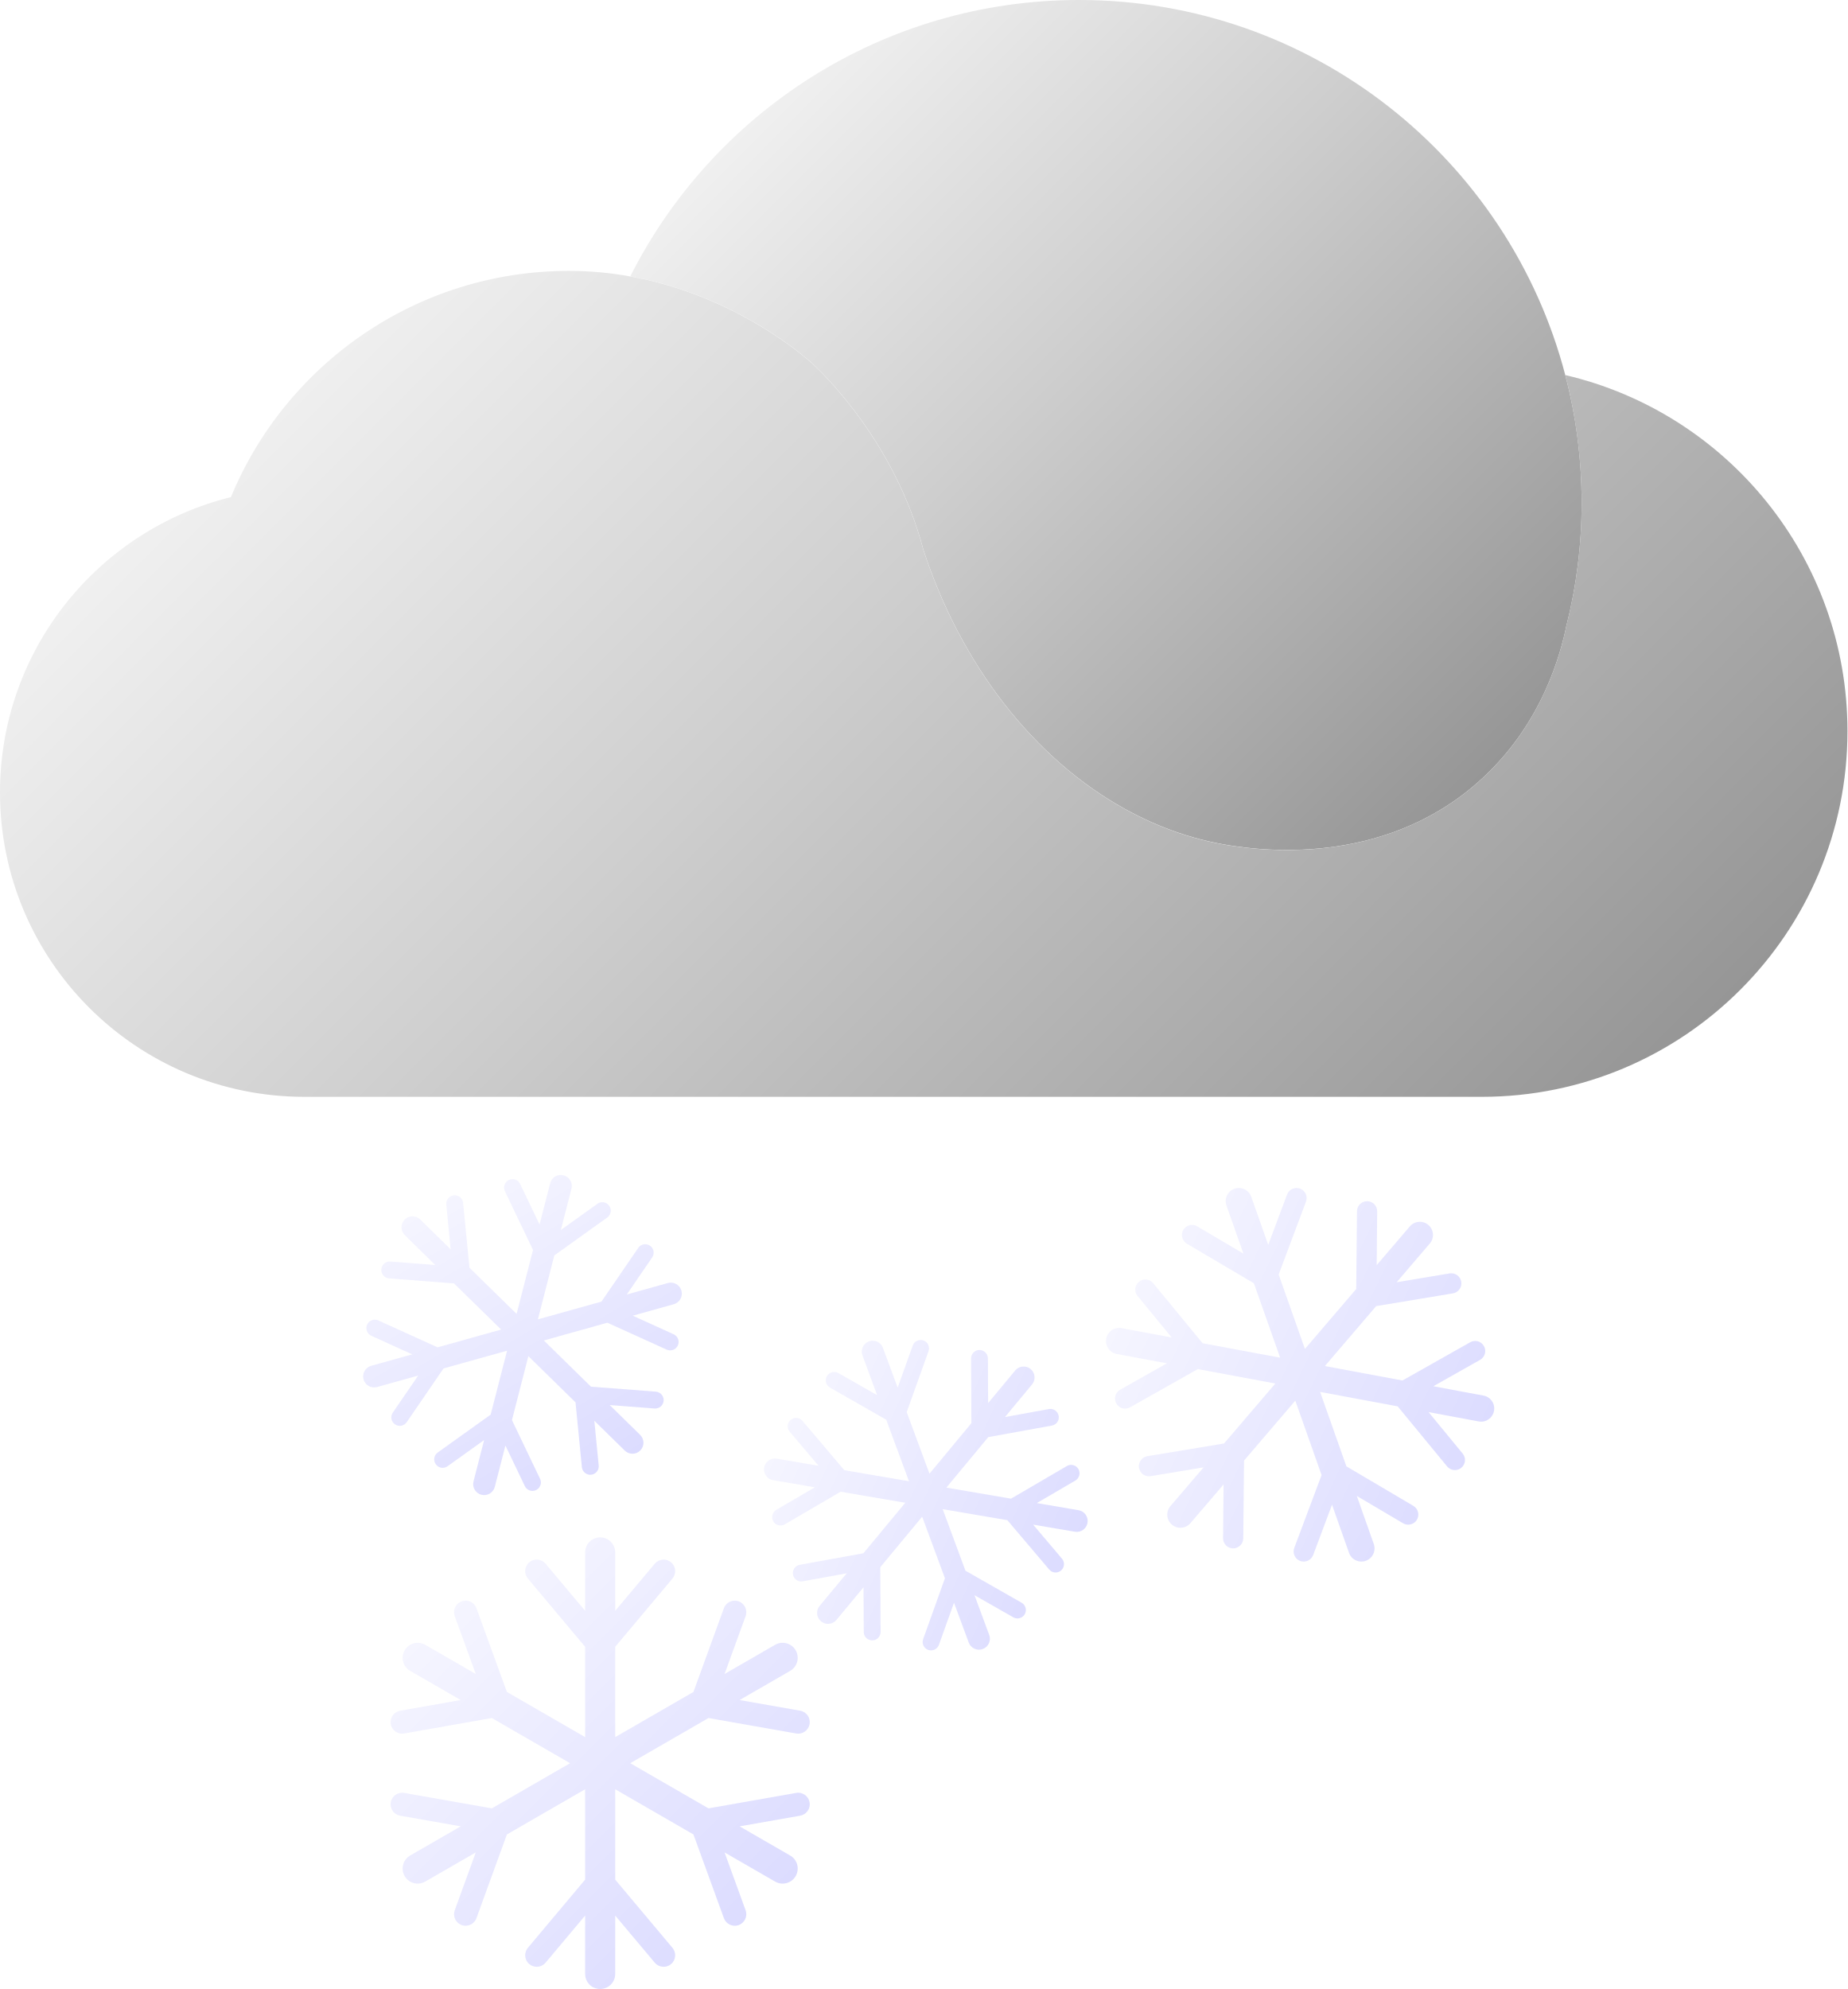
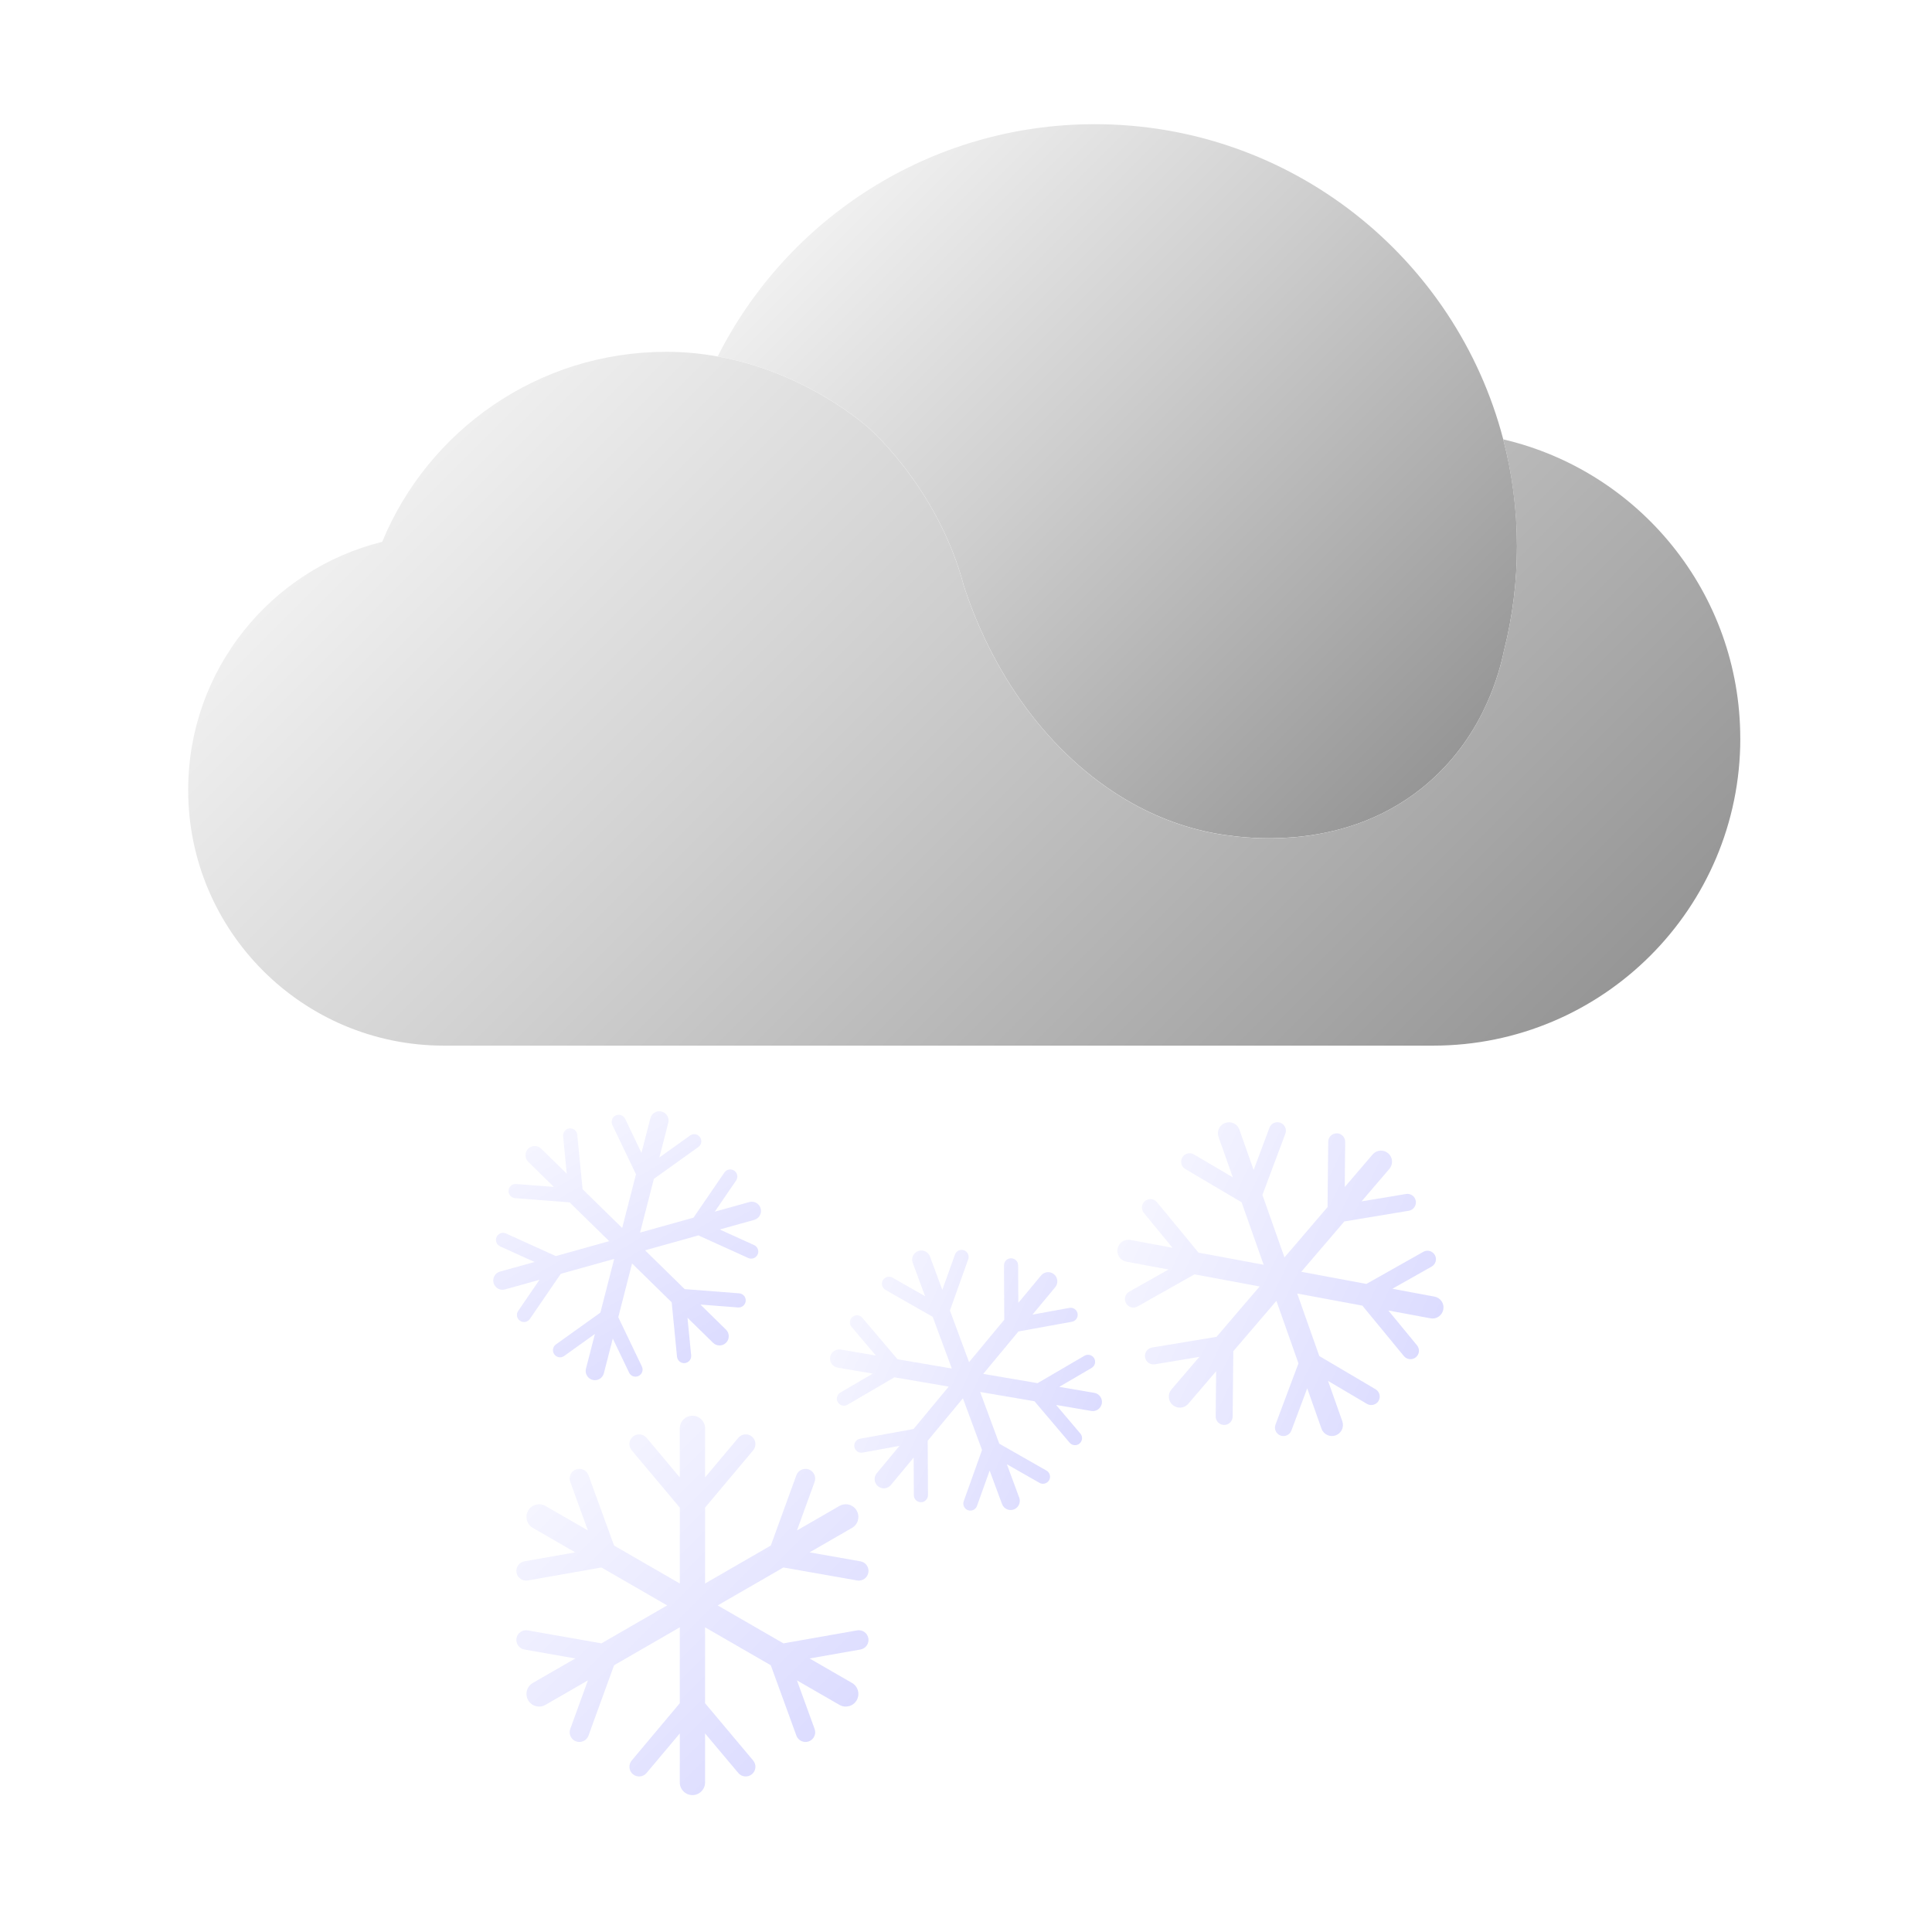
- <svg xmlns="http://www.w3.org/2000/svg" xmlns:xlink="http://www.w3.org/1999/xlink" id="_图层_1" data-name="图层 1" viewBox="0 0 401.68 432.41">
+ <svg xmlns="http://www.w3.org/2000/svg" xmlns:xlink="http://www.w3.org/1999/xlink" id="_图层_1" data-name="图层 1" viewBox="0 0 500 500">
  <defs>
    <style>
      .cls-1 {
        fill: url(#_未命名的渐变_630-2);
      }

      .cls-2 {
        fill: url(#_未命名的渐变_630);
      }

      .cls-3 {
        fill: url(#_未命名的渐变_144-3);
      }

      .cls-4 {
        fill: url(#_未命名的渐变_144);
      }

      .cls-5 {
        fill: url(#_未命名的渐变_144-2);
      }

      .cls-6 {
        fill: url(#_未命名的渐变_144-4);
      }
    </style>
-     <linearGradient id="_未命名的渐变_630" data-name="未命名的渐变 630" x1="331.82" y1="159.74" x2="180.72" y2="8.64" gradientUnits="userSpaceOnUse">
+     <linearGradient id="_未命名的渐变_630" data-name="未命名的渐变 630" x1="380.52" y1="191.9" x2="229.43" y2="40.8" gradientUnits="userSpaceOnUse">
      <stop offset="0" stop-color="#969696" />
      <stop offset=".6" stop-color="#cecece" />
      <stop offset="1" stop-color="#f0f0f0" />
    </linearGradient>
-     <linearGradient id="_未命名的渐变_630-2" data-name="未命名的渐变 630" x1="315.78" y1="277.79" x2="91.44" y2="53.45" xlink:href="#_未命名的渐变_630" />
-     <linearGradient id="_未命名的渐变_144" data-name="未命名的渐变 144" x1="164.1" y1="416.93" x2="96.89" y2="349.72" gradientUnits="userSpaceOnUse">
+     <linearGradient id="_未命名的渐变_630-2" data-name="未命名的渐变 630" x1="364.48" y1="309.94" x2="140.15" y2="85.6" xlink:href="#_未命名的渐变_630" />
+     <linearGradient id="_未命名的渐变_144" data-name="未命名的渐变 144" x1="212.8" y1="449.09" x2="145.59" y2="381.88" gradientUnits="userSpaceOnUse">
      <stop offset="0" stop-color="#dcdcff" />
      <stop offset="1" stop-color="#f5f5ff" />
    </linearGradient>
-     <linearGradient id="_未命名的渐变_144-2" data-name="未命名的渐变 144" x1="317.03" y1="331.88" x2="258.32" y2="273.17" gradientTransform="translate(-89.3 109.35) rotate(-19.44)" xlink:href="#_未命名的渐变_144" />
-     <linearGradient id="_未命名的渐变_144-3" data-name="未命名的渐变 144" x1="134.29" y1="309.68" x2="85.16" y2="260.56" gradientTransform="translate(78.27 -13.23) rotate(14.41)" xlink:href="#_未命名的渐变_144" />
-     <linearGradient id="_未命名的渐变_144-4" data-name="未命名的渐变 144" x1="188.34" y1="342.94" x2="139.5" y2="294.11" gradientTransform="translate(-62.94 83.17) rotate(-20.3)" xlink:href="#_未命名的渐变_144" />
+     <linearGradient id="_未命名的渐变_144-2" data-name="未命名的渐变 144" x1="365.74" y1="364.04" x2="307.03" y2="305.33" gradientTransform="translate(-97.23 127.4) rotate(-19.44)" xlink:href="#_未命名的渐变_144" />
+     <linearGradient id="_未命名的渐变_144-3" data-name="未命名的渐变 144" x1="182.99" y1="341.84" x2="133.87" y2="292.72" gradientTransform="translate(87.81 -24.34) rotate(14.41)" xlink:href="#_未命名的渐变_144" />
+     <linearGradient id="_未命名的渐变_144-4" data-name="未命名的渐变 144" x1="237.04" y1="375.1" x2="188.21" y2="326.26" gradientTransform="translate(-71.07 102.06) rotate(-20.3)" xlink:href="#_未命名的渐变_144" />
  </defs>
-   <path class="cls-2" d="M343.89,109.25c0,9.19-1.14,18.12-3.28,26.64,0,.03-.01,.05-.03,.09-.62,3.03-1.89,8.2-4.59,14.12-2.92,6.42-7.5,13.69-14.75,20.05-10.58,9.3-22.57,12.9-32.52,14.1-7.84,.95-14.41,.42-18,0-.71-.09-1.3-.16-1.77-.23-8.56-1.13-16.8-3.95-24.47-8.21-19.64-10.9-35.53-31.18-43.74-56.39-6.28-23.76-22.43-38.9-24.44-40.68-3.39-3-18.03-14.84-39.26-18.66C155.01,24.44,191.96,0,234.62,0c50.76,0,93.44,34.61,105.7,81.53,2.33,8.85,3.56,18.15,3.56,27.73Z" />
-   <path class="cls-1" d="M401.68,158.94c0,43.92-35.59,79.51-79.51,79.51H66.18C29.63,238.45,0,208.82,0,172.28c0-31.03,21.38-57.08,50.21-64.21,11.91-28.86,40.33-49.18,73.51-49.18,4.67,0,9.12,.44,13.31,1.21,21.23,3.82,35.87,15.66,39.26,18.66,2.01,1.78,18.16,16.92,24.44,40.68,8.21,25.21,24.11,45.49,43.74,56.39,7.67,4.26,15.91,7.09,24.47,8.21,.47,.07,1.06,.13,1.77,.23,3.59,.42,10.17,.95,18,0,9.95-1.21,21.94-4.81,32.52-14.1,7.25-6.36,11.83-13.63,14.75-20.05,2.71-5.92,3.98-11.09,4.59-14.12,.01-.04,.03-.07,.03-.09,2.14-8.52,3.28-17.45,3.28-26.64s-1.23-18.87-3.56-27.73c35.17,8.2,61.36,39.75,61.36,77.42Z" />
+   <path class="cls-2" d="M392.59,141.41c0,9.19-1.14,18.12-3.28,26.64,0,.03-.01,.05-.03,.09-.62,3.03-1.89,8.2-4.59,14.12-2.92,6.42-7.5,13.69-14.75,20.05-10.58,9.3-22.57,12.9-32.52,14.1-7.84,.95-14.41,.42-18,0-.71-.09-1.3-.16-1.77-.23-8.56-1.13-16.8-3.95-24.47-8.21-19.64-10.9-35.53-31.18-43.74-56.39-6.28-23.76-22.43-38.9-24.44-40.68-3.39-3-18.03-14.84-39.26-18.66,17.97-35.65,54.93-60.1,97.59-60.1,50.76,0,93.44,34.61,105.7,81.53,2.33,8.85,3.56,18.15,3.56,27.73Z" />
+   <path class="cls-1" d="M450.39,191.1c0,43.92-35.59,79.51-79.51,79.51H114.88c-36.55,0-66.18-29.63-66.18-66.17,0-31.03,21.38-57.08,50.21-64.21,11.91-28.86,40.33-49.18,73.51-49.18,4.67,0,9.12,.44,13.31,1.21,21.23,3.82,35.87,15.66,39.26,18.66,2.01,1.78,18.16,16.92,24.44,40.68,8.21,25.21,24.11,45.49,43.74,56.39,7.67,4.26,15.91,7.09,24.47,8.21,.47,.07,1.06,.13,1.77,.23,3.59,.42,10.17,.95,18,0,9.95-1.21,21.94-4.81,32.52-14.1,7.25-6.36,11.83-13.63,14.75-20.05,2.71-5.92,3.98-11.09,4.59-14.12,.01-.04,.03-.07,.03-.09,2.14-8.52,3.28-17.45,3.28-26.64s-1.23-18.87-3.56-27.73c35.17,8.2,61.36,39.75,61.36,77.42Z" />
  <g>
-     <path class="cls-4" d="M173.11,389.78l-19.07,3.36-17.01-9.82,17.01-9.82,19.07,3.36c1.37,.24,2.67-.67,2.91-2.04,.24-1.37-.67-2.67-2.04-2.91l-13.17-2.32,10.99-6.34c1.57-.9,2.1-2.9,1.2-4.47h0c-.9-1.57-2.9-2.1-4.47-1.2l-10.99,6.34,4.57-12.57c.47-1.3-.2-2.75-1.5-3.22-1.3-.47-2.75,.2-3.22,1.5l-6.62,18.2-17.01,9.82v-19.64l12.45-14.83c.89-1.06,.75-2.65-.31-3.54-1.06-.89-2.65-.75-3.54,.31l-8.6,10.24v-12.69c0-1.81-1.46-3.27-3.27-3.27h0c-1.81,0-3.27,1.46-3.27,3.27v12.69l-8.6-10.24c-.89-1.06-2.48-1.2-3.54-.31-1.06,.89-1.2,2.48-.31,3.54l12.45,14.83v19.64l-17.01-9.82-6.62-18.2c-.47-1.3-1.92-1.98-3.22-1.5-1.3,.47-1.98,1.92-1.5,3.22l4.57,12.57-10.99-6.34c-1.57-.9-3.57-.37-4.47,1.2h0c-.9,1.57-.37,3.57,1.2,4.47l10.99,6.34-13.17,2.32c-1.37,.24-2.28,1.54-2.04,2.91,.24,1.37,1.54,2.28,2.91,2.04l19.07-3.36,17.01,9.82-17.01,9.82-19.07-3.36c-1.37-.24-2.67,.67-2.91,2.04-.24,1.37,.67,2.67,2.04,2.91l13.17,2.32-10.99,6.34c-1.57,.9-2.1,2.9-1.2,4.47h0c.9,1.57,2.9,2.1,4.47,1.2l10.99-6.34-4.57,12.57c-.47,1.3,.2,2.75,1.5,3.22,1.3,.47,2.75-.2,3.22-1.5l6.62-18.2,17.01-9.82v19.64l-12.45,14.83c-.89,1.06-.75,2.65,.31,3.54,1.06,.89,2.65,.75,3.54-.31l8.6-10.24v12.69c0,1.81,1.46,3.27,3.27,3.27h0c1.81,0,3.27-1.46,3.27-3.27v-12.69l8.6,10.24c.89,1.06,2.48,1.2,3.54,.31,1.06-.89,1.2-2.48,.31-3.54l-12.45-14.83v-19.64l17.01,9.82,6.62,18.2c.47,1.3,1.92,1.98,3.22,1.5,1.3-.47,1.98-1.92,1.5-3.22l-4.57-12.57,10.99,6.34c1.57,.9,3.57,.37,4.47-1.2h0c.9-1.57,.37-3.57-1.2-4.47l-10.99-6.34,13.17-2.32c1.37-.24,2.28-1.54,2.04-2.91-.24-1.37-1.54-2.28-2.91-2.04Z" />
-     <path class="cls-5" d="M319.65,291.81l-14.73,8.31-16.86-3.14,11.15-13.03,16.69-2.77c1.2-.2,2-1.33,1.81-2.53-.2-1.2-1.33-2-2.53-1.81l-11.52,1.92,7.21-8.42c1.03-1.2,.89-3-.31-4.03h0c-1.2-1.03-3-.89-4.03,.31l-7.21,8.42,.11-11.68c.01-1.21-.96-2.21-2.17-2.22-1.21-.01-2.21,.96-2.22,2.17l-.17,16.92-11.15,13.03-5.71-16.18,5.94-15.84c.43-1.14-.15-2.4-1.28-2.83-1.14-.43-2.4,.15-2.83,1.28l-4.1,10.94-3.69-10.45c-.53-1.49-2.16-2.27-3.65-1.74h0c-1.49,.53-2.27,2.16-1.74,3.65l3.69,10.45-10.06-5.94c-1.04-.62-2.39-.27-3.01,.77-.62,1.04-.27,2.39,.77,3.01l14.57,8.6,5.71,16.18-16.86-3.14-10.75-13.06c-.77-.94-2.15-1.07-3.09-.3-.94,.77-1.07,2.15-.3,3.09l7.42,9.02-10.9-2.03c-1.55-.29-3.04,.73-3.33,2.29h0c-.29,1.55,.73,3.04,2.29,3.33l10.9,2.03-10.17,5.74c-1.06,.6-1.43,1.94-.83,2.99,.6,1.06,1.94,1.43,2.99,.83l14.73-8.31,16.86,3.14-11.15,13.03-16.69,2.77c-1.2,.2-2,1.33-1.81,2.53,.2,1.2,1.33,2,2.53,1.81l11.52-1.92-7.21,8.42c-1.03,1.2-.89,3,.31,4.03h0c1.2,1.03,3,.89,4.03-.31l7.21-8.42-.11,11.68c-.01,1.21,.96,2.21,2.17,2.22,1.21,.01,2.21-.96,2.22-2.17l.17-16.92,11.15-13.03,5.71,16.18-5.94,15.84c-.43,1.14,.15,2.4,1.28,2.83,1.14,.43,2.4-.15,2.83-1.28l4.1-10.94,3.69,10.45c.53,1.49,2.16,2.27,3.65,1.74h0c1.49-.53,2.27-2.16,1.74-3.65l-3.69-10.45,10.06,5.94c1.04,.62,2.39,.27,3.01-.77,.62-1.04,.27-2.39-.77-3.01l-14.57-8.6-5.71-16.18,16.86,3.14,10.75,13.06c.77,.94,2.15,1.07,3.09,.3,.94-.77,1.07-2.15,.3-3.09l-7.42-9.02,10.9,2.03c1.55,.29,3.04-.73,3.33-2.29h0c.29-1.55-.73-3.04-2.29-3.33l-10.9-2.03,10.17-5.74c1.06-.6,1.43-1.94,.83-2.99-.6-1.06-1.94-1.43-2.99-.83Z" />
-     <path class="cls-3" d="M142.6,302.55l-14.11-1.09-10.25-10.04,13.82-3.86,12.89,5.85c.92,.42,2.01,.01,2.43-.91,.42-.92,.01-2.01-.91-2.43l-8.9-4.04,8.93-2.49c1.27-.36,2.02-1.67,1.66-2.95h0c-.36-1.27-1.67-2.02-2.95-1.66l-8.93,2.49,5.52-8.06c.57-.84,.36-1.98-.48-2.55-.84-.57-1.98-.36-2.55,.48l-8,11.68-13.82,3.86,3.57-13.9,11.51-8.24c.83-.59,1.02-1.74,.42-2.56-.59-.83-1.74-1.02-2.56-.42l-7.95,5.69,2.31-8.98c.33-1.28-.44-2.58-1.72-2.91h0c-1.28-.33-2.58,.44-2.91,1.72l-2.31,8.98-4.22-8.82c-.44-.92-1.54-1.3-2.45-.86-.92,.44-1.3,1.54-.86,2.45l6.11,12.76-3.57,13.9-10.25-10.04-1.38-14.09c-.1-1.01-1-1.75-2.01-1.65-1.01,.1-1.75,1-1.65,2.01l.95,9.73-6.62-6.49c-.94-.92-2.46-.91-3.38,.03h0c-.92,.94-.91,2.46,.03,3.38l6.62,6.49-9.75-.75c-1.01-.08-1.89,.68-1.97,1.69-.08,1.01,.68,1.89,1.69,1.97l14.11,1.09,10.25,10.04-13.82,3.86-12.89-5.85c-.92-.42-2.01-.01-2.43,.91-.42,.92-.01,2.01,.91,2.43l8.9,4.04-8.93,2.49c-1.27,.36-2.02,1.67-1.66,2.95h0c.36,1.27,1.67,2.02,2.95,1.66l8.93-2.49-5.52,8.06c-.57,.84-.36,1.98,.48,2.55,.84,.57,1.98,.36,2.55-.48l8-11.68,13.82-3.86-3.57,13.9-11.51,8.24c-.83,.59-1.02,1.74-.42,2.56,.59,.83,1.74,1.02,2.56,.42l7.95-5.69-2.31,8.98c-.33,1.28,.44,2.58,1.72,2.91h0c1.28,.33,2.58-.44,2.91-1.72l2.31-8.98,4.22,8.82c.44,.92,1.54,1.3,2.45,.86,.92-.44,1.3-1.54,.86-2.45l-6.11-12.76,3.57-13.9,10.25,10.04,1.38,14.09c.1,1.01,1,1.75,2.01,1.65,1.01-.1,1.75-1,1.65-2.01l-.95-9.73,6.62,6.49c.94,.92,2.46,.91,3.38-.03h0c.92-.94,.91-2.46-.03-3.38l-6.62-6.49,9.75,.75c1.01,.08,1.89-.68,1.97-1.69,.08-1.01-.68-1.89-1.69-1.97Z" />
-     <path class="cls-6" d="M231.97,318.71l-12.15,7.1-14.06-2.4,9.11-10.98,13.84-2.51c.99-.18,1.65-1.13,1.47-2.12-.18-.99-1.13-1.65-2.12-1.47l-9.56,1.74,5.89-7.09c.84-1.01,.7-2.51-.31-3.35h0c-1.01-.84-2.51-.7-3.35,.31l-5.89,7.09-.05-9.72c0-1.01-.83-1.82-1.84-1.82-1.01,0-1.82,.83-1.82,1.84l.07,14.07-9.11,10.98-4.95-13.38,4.74-13.25c.34-.95-.15-1.99-1.1-2.33-.95-.34-1.99,.15-2.33,1.1l-3.28,9.15-3.2-8.65c-.46-1.23-1.82-1.86-3.05-1.41h0c-1.23,.46-1.86,1.82-1.41,3.05l3.2,8.65-8.44-4.81c-.88-.5-1.99-.19-2.49,.68-.5,.88-.19,1.99,.68,2.49l12.22,6.97,4.95,13.38-14.06-2.4-9.1-10.73c-.65-.77-1.8-.86-2.57-.21-.77,.65-.86,1.8-.21,2.57l6.28,7.41-9.09-1.55c-1.29-.22-2.52,.65-2.74,1.94h0c-.22,1.29,.65,2.52,1.94,2.74l9.09,1.55-8.39,4.9c-.87,.51-1.16,1.63-.66,2.5,.51,.87,1.63,1.16,2.5,.66l12.15-7.1,14.06,2.4-9.11,10.98-13.84,2.51c-.99,.18-1.65,1.13-1.47,2.12,.18,.99,1.13,1.65,2.12,1.47l9.56-1.74-5.89,7.09c-.84,1.01-.7,2.51,.31,3.35h0c1.01,.84,2.51,.7,3.35-.31l5.89-7.09,.05,9.72c0,1.01,.83,1.82,1.84,1.82,1.01,0,1.82-.83,1.82-1.84l-.07-14.07,9.11-10.98,4.95,13.38-4.74,13.25c-.34,.95,.15,1.99,1.1,2.33,.95,.34,1.99-.15,2.33-1.1l3.28-9.15,3.2,8.65c.46,1.23,1.82,1.86,3.05,1.41h0c1.23-.46,1.86-1.82,1.41-3.05l-3.2-8.65,8.44,4.81c.88,.5,1.99,.19,2.49-.68,.5-.88,.19-1.99-.68-2.49l-12.22-6.97-4.95-13.38,14.06,2.4,9.1,10.73c.65,.77,1.8,.86,2.57,.21,.77-.65,.86-1.8,.21-2.57l-6.28-7.41,9.09,1.55c1.29,.22,2.52-.65,2.74-1.94h0c.22-1.29-.65-2.52-1.94-2.74l-9.09-1.55,8.39-4.9c.87-.51,1.16-1.63,.66-2.5-.51-.87-1.63-1.16-2.5-.66Z" />
+     <path class="cls-4" d="M221.82,421.94l-19.07,3.36-17.01-9.82,17.01-9.82,19.07,3.36c1.37,.24,2.67-.67,2.91-2.04,.24-1.37-.67-2.67-2.04-2.91l-13.17-2.32,10.99-6.34c1.57-.9,2.1-2.9,1.2-4.47h0c-.9-1.57-2.9-2.1-4.47-1.2l-10.99,6.34,4.57-12.57c.47-1.3-.2-2.75-1.5-3.22-1.3-.47-2.75,.2-3.22,1.5l-6.62,18.2-17.01,9.82v-19.64l12.45-14.83c.89-1.06,.75-2.65-.31-3.54-1.06-.89-2.65-.75-3.54,.31l-8.6,10.24v-12.69c0-1.81-1.46-3.27-3.27-3.27h0c-1.81,0-3.27,1.46-3.27,3.27v12.69l-8.6-10.24c-.89-1.06-2.48-1.2-3.54-.31-1.06,.89-1.2,2.48-.31,3.54l12.45,14.83v19.64l-17.01-9.82-6.62-18.2c-.47-1.3-1.92-1.98-3.22-1.5-1.3,.47-1.98,1.92-1.5,3.22l4.57,12.57-10.99-6.34c-1.57-.9-3.57-.37-4.47,1.2h0c-.9,1.57-.37,3.57,1.2,4.47l10.99,6.34-13.17,2.32c-1.37,.24-2.28,1.54-2.04,2.91,.24,1.37,1.54,2.28,2.91,2.04l19.07-3.36,17.01,9.82-17.01,9.82-19.07-3.36c-1.37-.24-2.67,.67-2.91,2.04-.24,1.37,.67,2.67,2.04,2.91l13.17,2.32-10.99,6.34c-1.57,.9-2.1,2.9-1.2,4.47h0c.9,1.57,2.9,2.1,4.47,1.2l10.99-6.34-4.57,12.57c-.47,1.3,.2,2.75,1.5,3.22,1.3,.47,2.75-.2,3.22-1.5l6.62-18.2,17.01-9.82v19.64l-12.45,14.83c-.89,1.06-.75,2.65,.31,3.54,1.06,.89,2.65,.75,3.54-.31l8.6-10.24v12.69c0,1.81,1.46,3.27,3.27,3.27h0c1.81,0,3.27-1.46,3.27-3.27v-12.69l8.6,10.24c.89,1.06,2.48,1.2,3.54,.31,1.06-.89,1.2-2.48,.31-3.54l-12.45-14.83v-19.64l17.01,9.82,6.62,18.2c.47,1.3,1.92,1.98,3.22,1.5,1.3-.47,1.98-1.92,1.5-3.22l-4.57-12.57,10.99,6.34c1.57,.9,3.57,.37,4.47-1.2h0c.9-1.57,.37-3.57-1.2-4.47l-10.99-6.34,13.17-2.32c1.37-.24,2.28-1.54,2.04-2.91-.24-1.37-1.54-2.28-2.91-2.04Z" />
+     <path class="cls-5" d="M368.35,323.97l-14.73,8.31-16.86-3.14,11.15-13.03,16.69-2.77c1.2-.2,2-1.33,1.81-2.53-.2-1.2-1.33-2-2.53-1.81l-11.52,1.92,7.21-8.42c1.03-1.2,.89-3-.31-4.03h0c-1.2-1.03-3-.89-4.03,.31l-7.21,8.42,.11-11.68c.01-1.21-.96-2.21-2.17-2.22-1.21-.01-2.21,.96-2.22,2.17l-.17,16.92-11.15,13.03-5.71-16.18,5.94-15.84c.43-1.14-.15-2.4-1.28-2.83-1.14-.43-2.4,.15-2.83,1.28l-4.1,10.94-3.69-10.45c-.53-1.49-2.16-2.27-3.65-1.74h0c-1.49,.53-2.27,2.16-1.74,3.65l3.69,10.45-10.06-5.94c-1.04-.62-2.39-.27-3.01,.77-.62,1.04-.27,2.39,.77,3.01l14.57,8.6,5.71,16.18-16.86-3.14-10.75-13.06c-.77-.94-2.15-1.07-3.09-.3-.94,.77-1.07,2.15-.3,3.09l7.42,9.02-10.9-2.03c-1.55-.29-3.04,.73-3.33,2.29h0c-.29,1.55,.73,3.04,2.29,3.33l10.9,2.03-10.17,5.74c-1.06,.6-1.43,1.94-.83,2.99,.6,1.06,1.94,1.43,2.99,.83l14.73-8.31,16.86,3.14-11.15,13.03-16.69,2.77c-1.2,.2-2,1.33-1.81,2.53,.2,1.2,1.33,2,2.53,1.81l11.52-1.92-7.21,8.42c-1.03,1.2-.89,3,.31,4.03h0c1.2,1.03,3,.89,4.03-.31l7.21-8.42-.11,11.68c-.01,1.21,.96,2.21,2.17,2.22,1.21,.01,2.21-.96,2.22-2.17l.17-16.92,11.15-13.03,5.71,16.18-5.94,15.84c-.43,1.14,.15,2.4,1.28,2.83,1.14,.43,2.4-.15,2.83-1.28l4.1-10.94,3.69,10.45c.53,1.49,2.16,2.27,3.65,1.74h0c1.49-.53,2.27-2.16,1.74-3.65l-3.69-10.45,10.06,5.94c1.04,.62,2.39,.27,3.01-.77,.62-1.04,.27-2.39-.77-3.01l-14.57-8.6-5.71-16.18,16.86,3.14,10.75,13.06c.77,.94,2.15,1.07,3.09,.3,.94-.77,1.07-2.15,.3-3.09l-7.42-9.02,10.9,2.03c1.55,.29,3.04-.73,3.33-2.29h0c.29-1.55-.73-3.04-2.29-3.33l-10.9-2.03,10.17-5.74c1.06-.6,1.43-1.94,.83-2.99-.6-1.06-1.94-1.43-2.99-.83Z" />
+     <path class="cls-3" d="M191.3,334.71l-14.11-1.09-10.25-10.04,13.82-3.86,12.89,5.85c.92,.42,2.01,.01,2.43-.91,.42-.92,.01-2.01-.91-2.43l-8.9-4.04,8.93-2.49c1.27-.36,2.02-1.67,1.66-2.95h0c-.36-1.27-1.67-2.02-2.95-1.66l-8.93,2.49,5.52-8.06c.57-.84,.36-1.98-.48-2.55-.84-.57-1.98-.36-2.55,.48l-8,11.68-13.82,3.86,3.57-13.9,11.51-8.24c.83-.59,1.02-1.74,.42-2.56-.59-.83-1.74-1.02-2.56-.42l-7.95,5.69,2.31-8.98c.33-1.28-.44-2.58-1.72-2.91h0c-1.28-.33-2.58,.44-2.91,1.72l-2.31,8.98-4.22-8.82c-.44-.92-1.54-1.3-2.45-.86-.92,.44-1.3,1.54-.86,2.45l6.11,12.76-3.57,13.9-10.25-10.04-1.38-14.09c-.1-1.01-1-1.75-2.01-1.65-1.01,.1-1.75,1-1.65,2.01l.95,9.73-6.62-6.49c-.94-.92-2.46-.91-3.38,.03h0c-.92,.94-.91,2.46,.03,3.38l6.62,6.49-9.75-.75c-1.01-.08-1.89,.68-1.97,1.69-.08,1.01,.68,1.89,1.69,1.97l14.11,1.09,10.25,10.04-13.82,3.86-12.89-5.85c-.92-.42-2.01-.01-2.43,.91-.42,.92-.01,2.01,.91,2.43l8.9,4.04-8.93,2.49c-1.27,.36-2.02,1.67-1.66,2.95h0c.36,1.27,1.67,2.02,2.95,1.66l8.93-2.49-5.52,8.06c-.57,.84-.36,1.98,.48,2.55,.84,.57,1.98,.36,2.55-.48l8-11.68,13.82-3.86-3.57,13.9-11.51,8.24c-.83,.59-1.02,1.74-.42,2.56,.59,.83,1.74,1.02,2.56,.42l7.95-5.69-2.31,8.98c-.33,1.28,.44,2.58,1.72,2.91h0c1.28,.33,2.58-.44,2.91-1.72l2.31-8.98,4.22,8.82c.44,.92,1.54,1.3,2.45,.86,.92-.44,1.3-1.54,.86-2.45l-6.11-12.76,3.57-13.9,10.25,10.04,1.38,14.09c.1,1.01,1,1.75,2.01,1.65,1.01-.1,1.75-1,1.65-2.01l-.95-9.73,6.62,6.49c.94,.92,2.46,.91,3.38-.03h0c.92-.94,.91-2.46-.03-3.38l-6.62-6.49,9.75,.75c1.01,.08,1.89-.68,1.97-1.69,.08-1.01-.68-1.89-1.69-1.97Z" />
+     <path class="cls-6" d="M280.67,350.86l-12.15,7.1-14.06-2.4,9.11-10.98,13.84-2.51c.99-.18,1.65-1.13,1.47-2.12-.18-.99-1.13-1.65-2.12-1.47l-9.56,1.74,5.89-7.09c.84-1.01,.7-2.51-.31-3.35h0c-1.01-.84-2.51-.7-3.35,.31l-5.89,7.09-.05-9.72c0-1.01-.83-1.82-1.84-1.82-1.01,0-1.82,.83-1.82,1.84l.07,14.07-9.11,10.98-4.95-13.38,4.74-13.25c.34-.95-.15-1.99-1.1-2.33-.95-.34-1.99,.15-2.33,1.1l-3.28,9.15-3.2-8.65c-.46-1.23-1.82-1.86-3.05-1.41h0c-1.23,.46-1.86,1.82-1.41,3.05l3.2,8.65-8.44-4.81c-.88-.5-1.99-.19-2.49,.68-.5,.88-.19,1.99,.68,2.49l12.22,6.97,4.95,13.38-14.06-2.4-9.1-10.73c-.65-.77-1.8-.86-2.57-.21-.77,.65-.86,1.8-.21,2.57l6.28,7.41-9.09-1.55c-1.29-.22-2.52,.65-2.74,1.94h0c-.22,1.29,.65,2.52,1.94,2.74l9.09,1.55-8.39,4.9c-.87,.51-1.16,1.63-.66,2.5,.51,.87,1.63,1.16,2.5,.66l12.15-7.1,14.06,2.4-9.11,10.98-13.84,2.51c-.99,.18-1.65,1.13-1.47,2.12,.18,.99,1.13,1.65,2.12,1.47l9.56-1.74-5.89,7.09c-.84,1.01-.7,2.51,.31,3.35h0c1.01,.84,2.51,.7,3.35-.31l5.89-7.09,.05,9.72c0,1.01,.83,1.82,1.84,1.82,1.01,0,1.82-.83,1.82-1.84l-.07-14.07,9.11-10.98,4.95,13.38-4.74,13.25c-.34,.95,.15,1.99,1.1,2.33,.95,.34,1.99-.15,2.33-1.1l3.28-9.15,3.2,8.65c.46,1.23,1.82,1.86,3.05,1.41h0c1.23-.46,1.86-1.82,1.41-3.05l-3.2-8.65,8.44,4.81c.88,.5,1.99,.19,2.49-.68,.5-.88,.19-1.99-.68-2.49l-12.22-6.97-4.95-13.38,14.06,2.4,9.1,10.73c.65,.77,1.8,.86,2.57,.21,.77-.65,.86-1.8,.21-2.57l-6.28-7.41,9.09,1.55c1.29,.22,2.52-.65,2.74-1.94h0c.22-1.29-.65-2.52-1.94-2.74l-9.09-1.55,8.39-4.9c.87-.51,1.16-1.63,.66-2.5-.51-.87-1.63-1.16-2.5-.66Z" />
  </g>
</svg>
